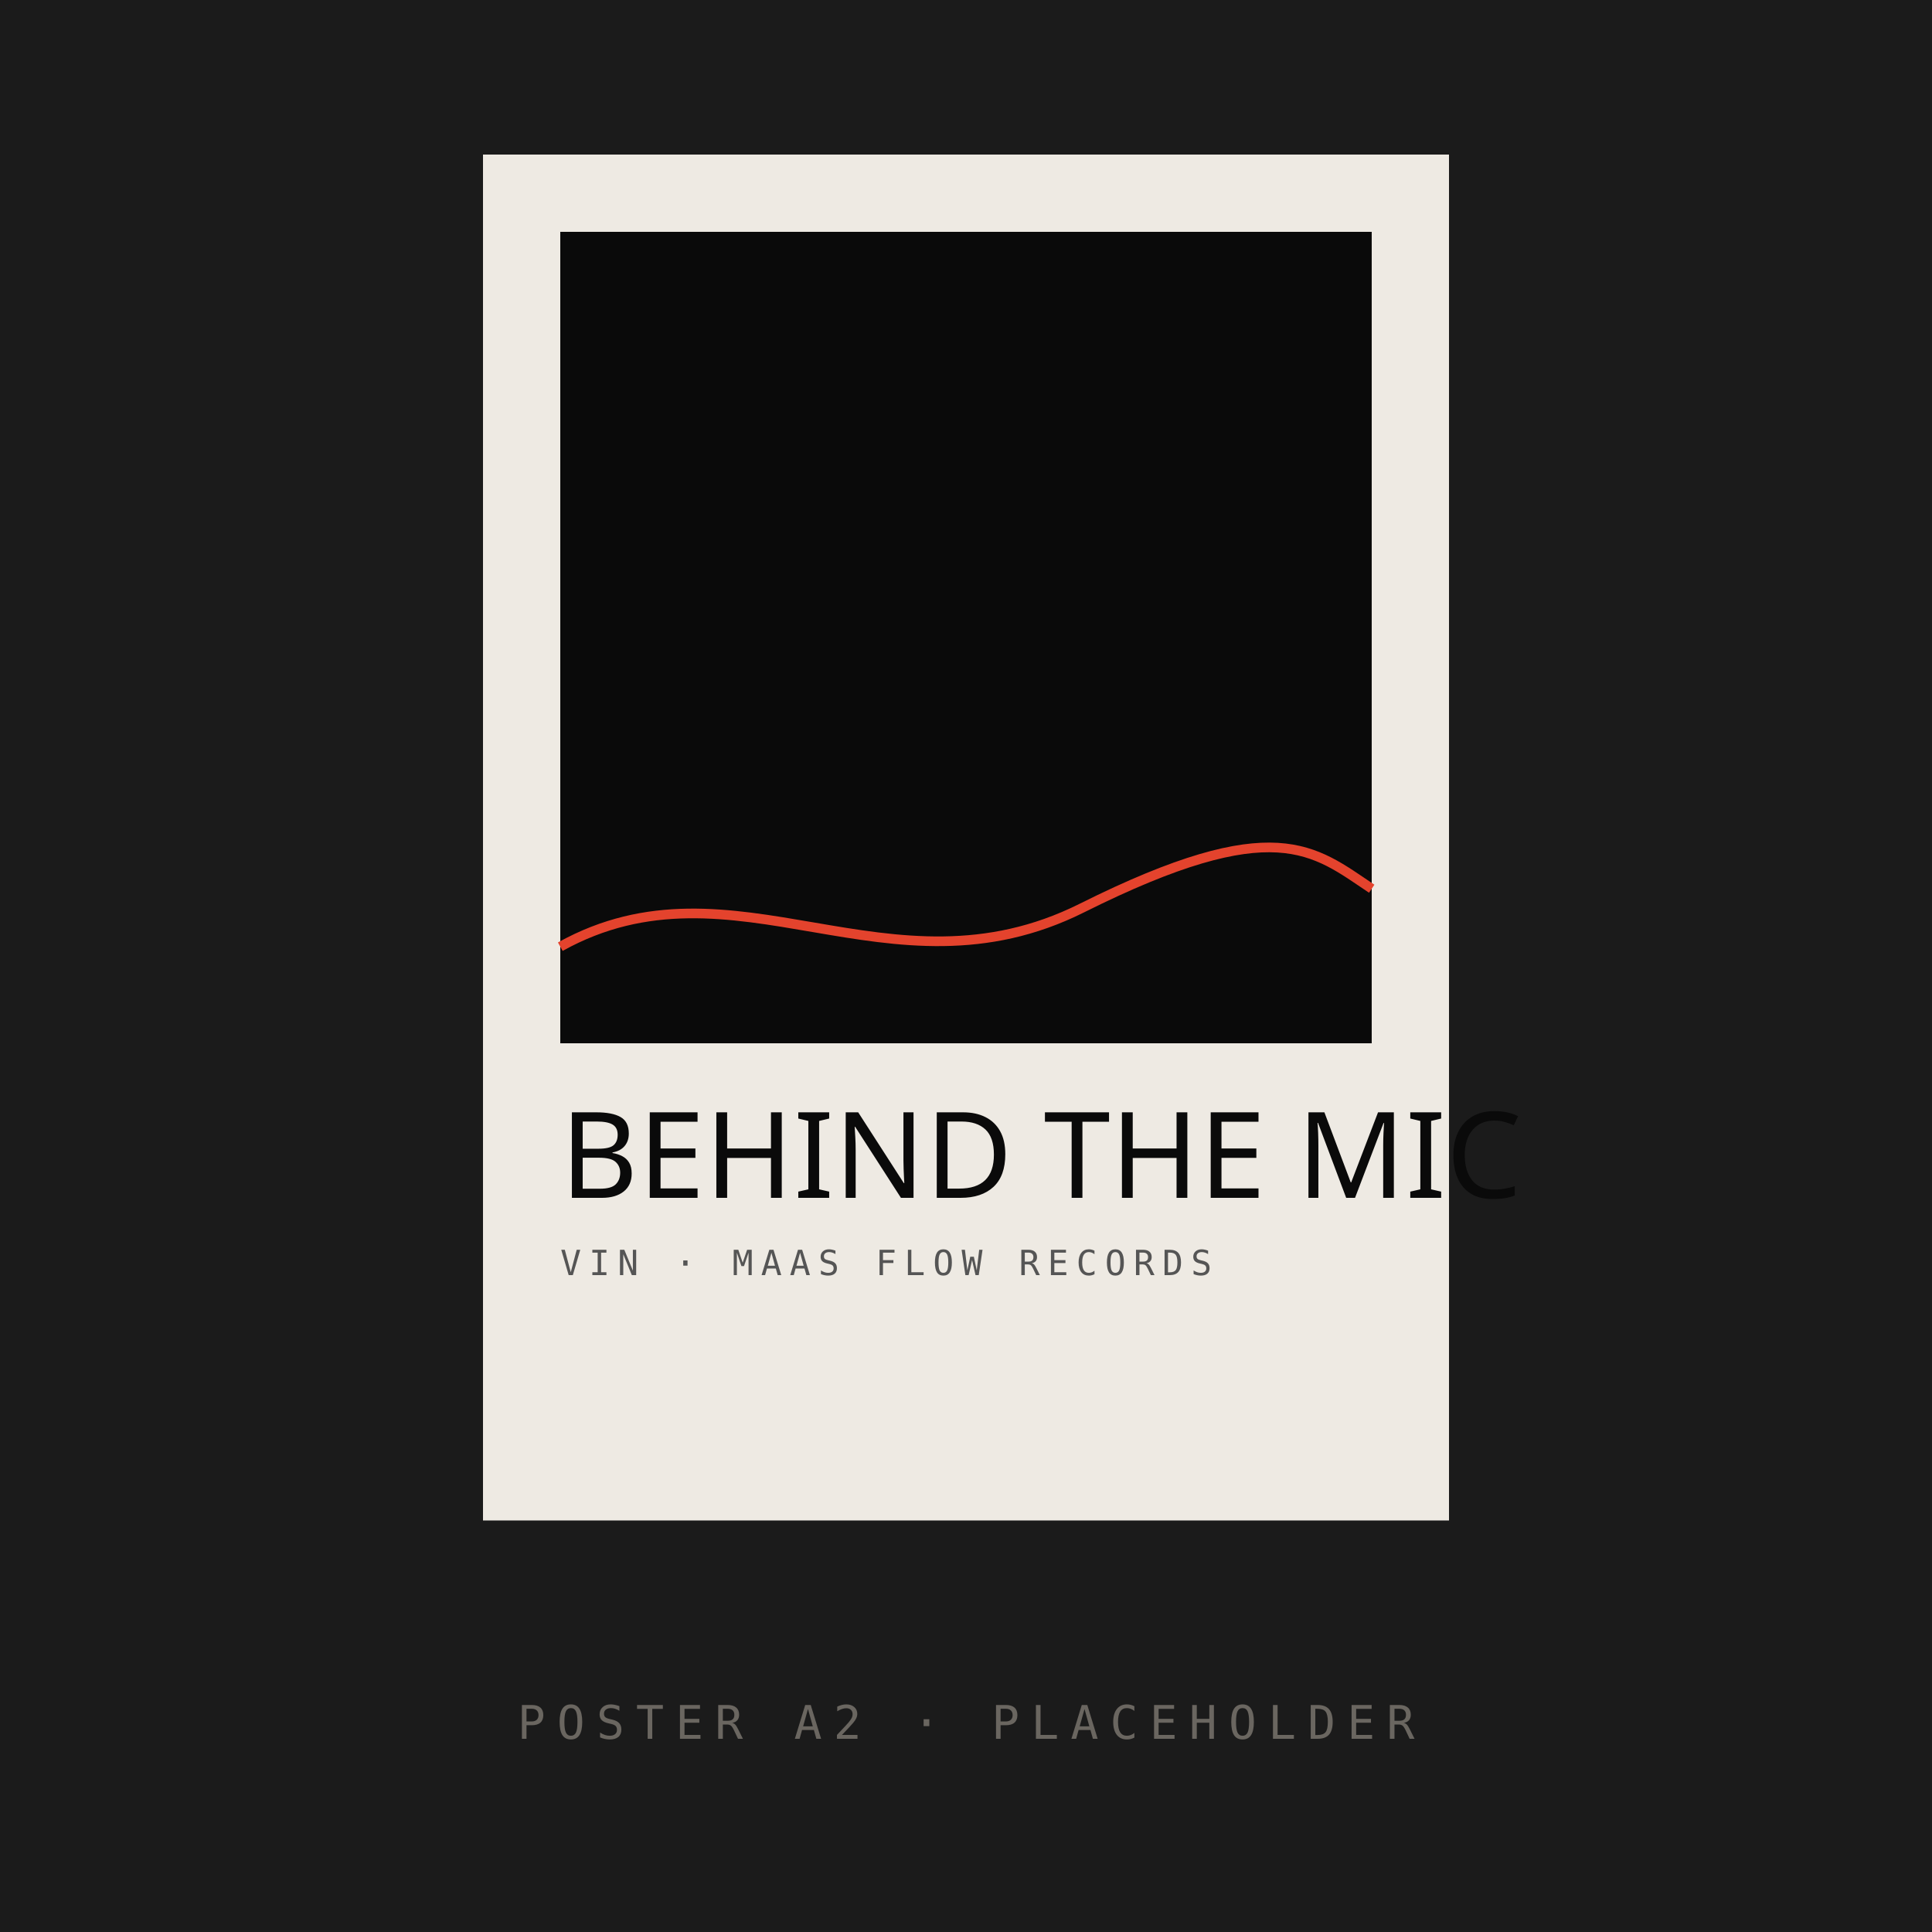
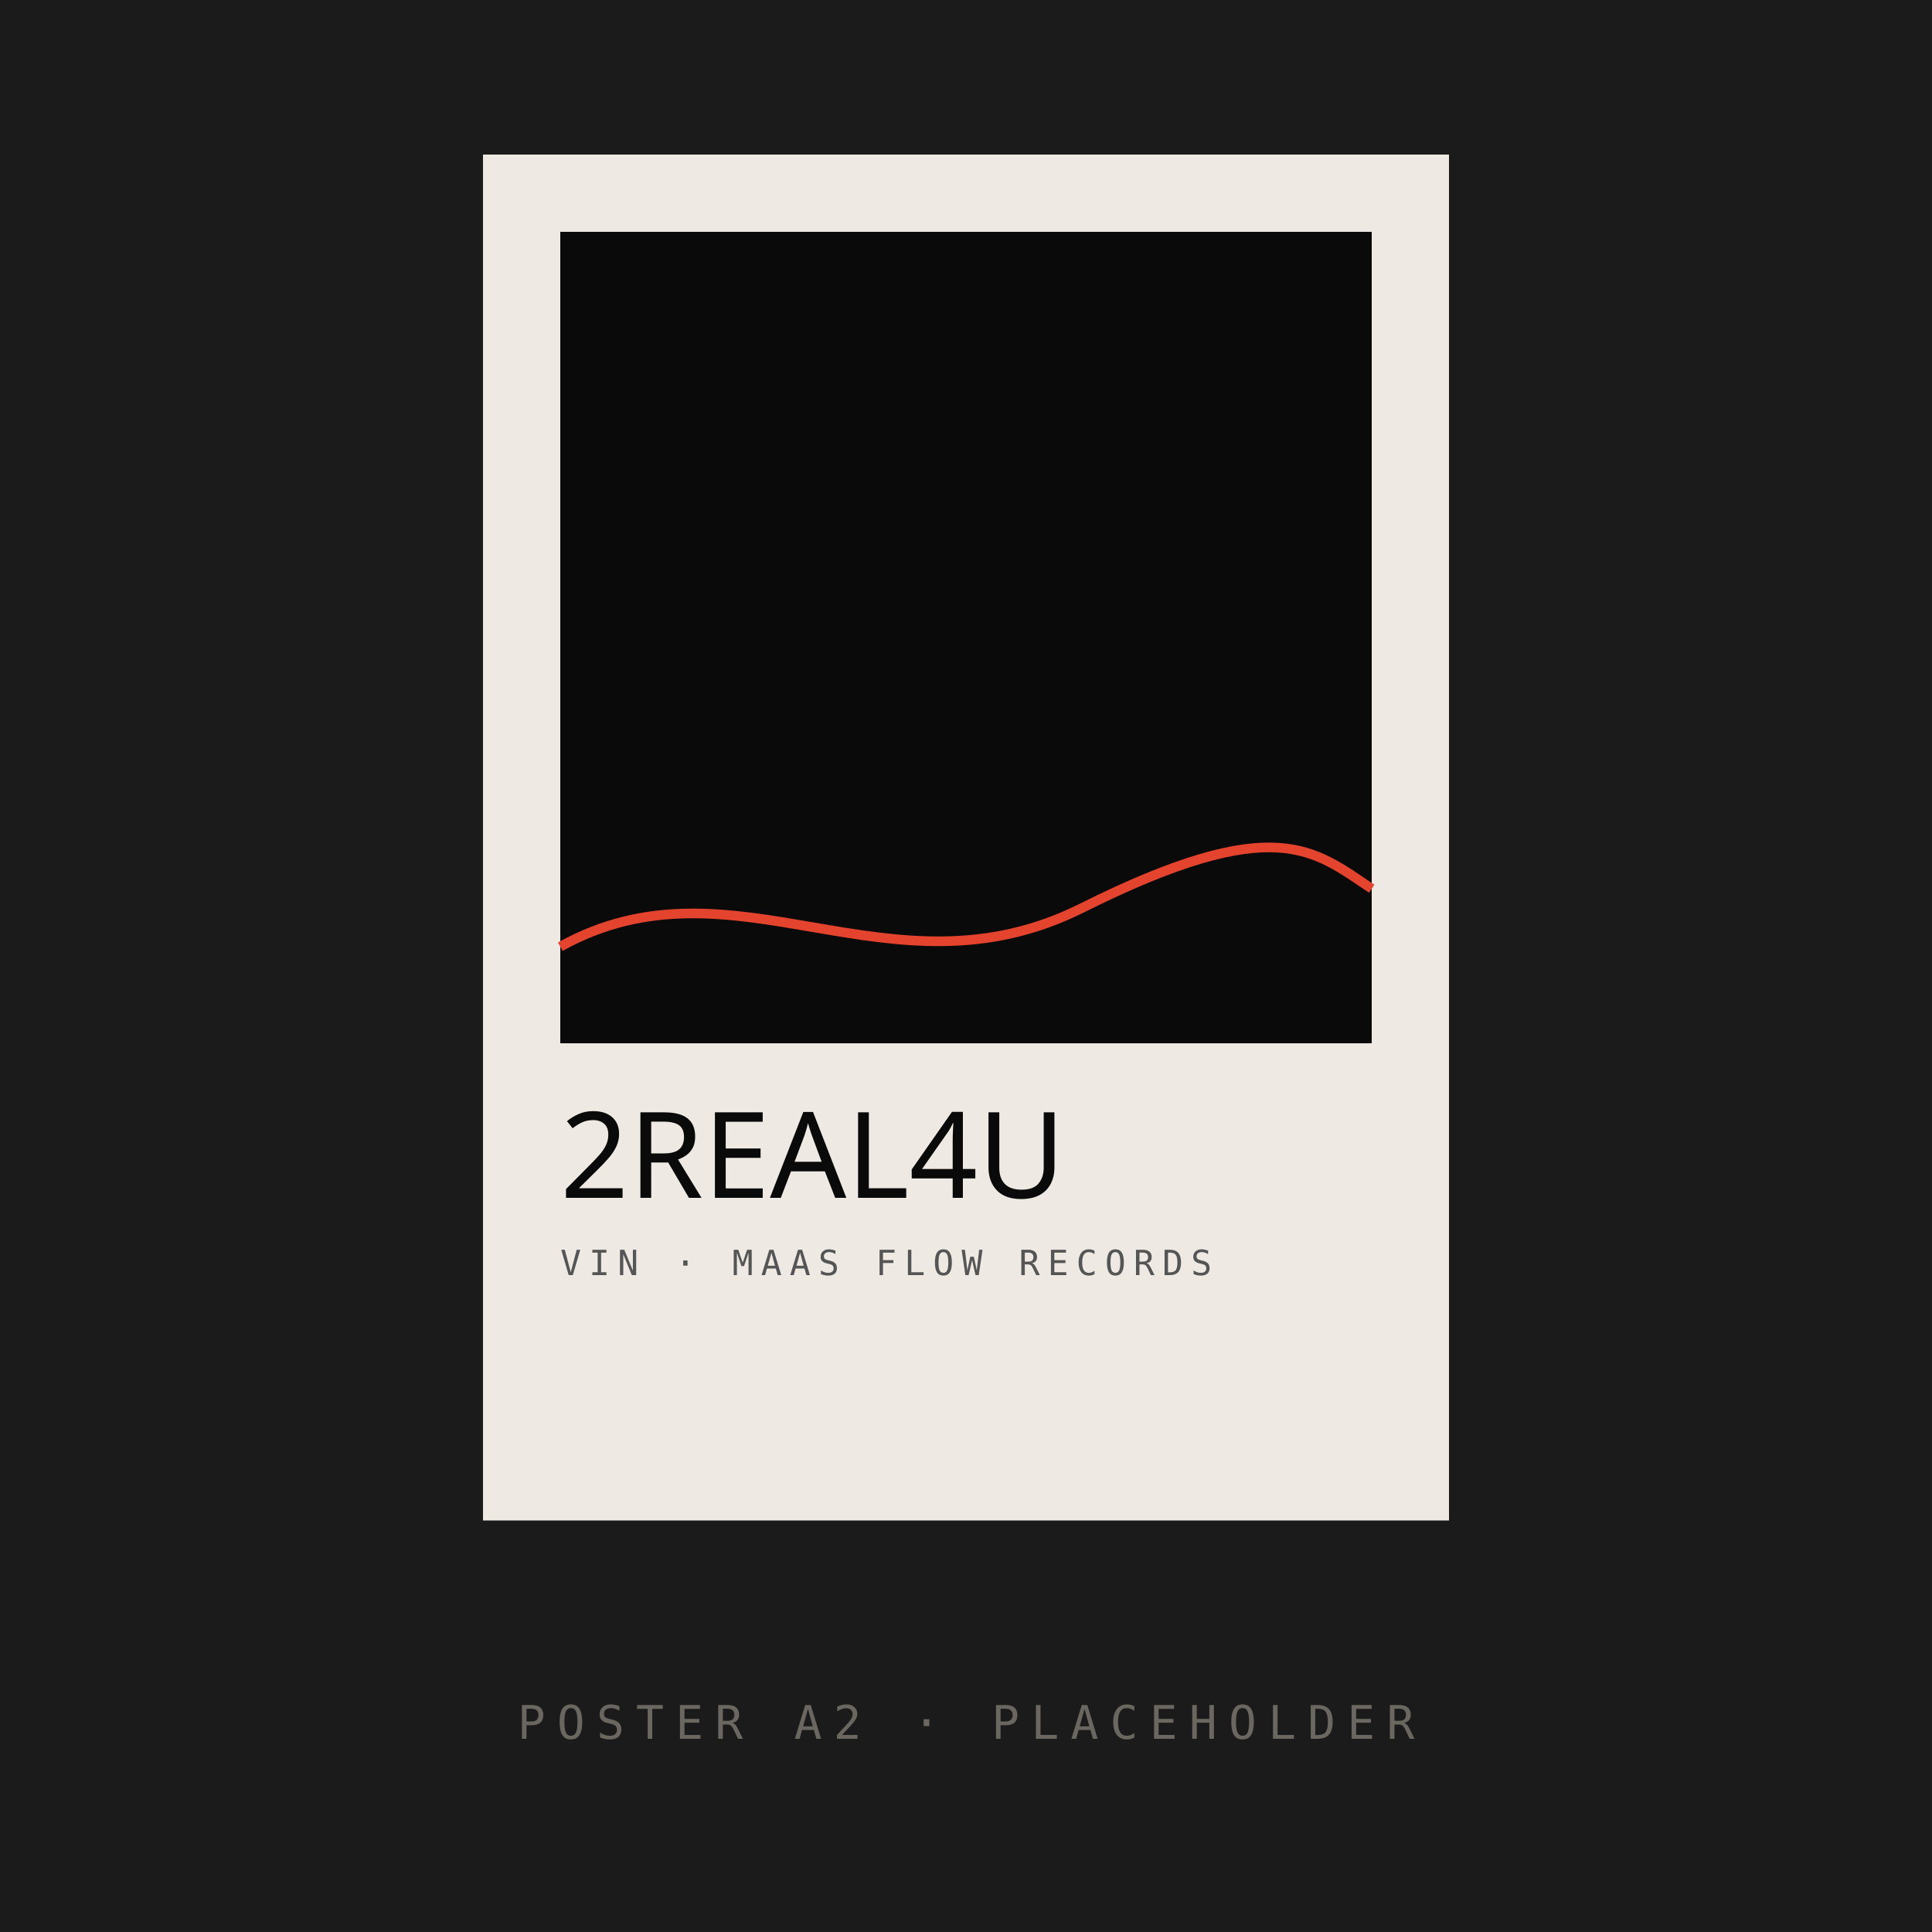
<svg xmlns="http://www.w3.org/2000/svg" viewBox="0 0 1000 1000">
  <rect width="1000" height="1000" fill="#1b1b1b" />
  <rect x="250" y="80" width="500" height="707" fill="#eeeae3" />
  <rect x="290" y="120" width="420" height="420" fill="#0a0a0a" />
  <path d="M290 490 C 380 440, 460 520, 560 470 S 680 440, 710 460" fill="none" stroke="#e4432d" stroke-width="5" />
-   <text x="290" y="620" fill="#0a0a0a" font-family="Impact,Arial Narrow,sans-serif" font-size="62">BEHIND THE MIC</text>
+   <text x="290" y="620" fill="#0a0a0a" font-family="Impact,Arial Narrow,sans-serif" font-size="62">2REAL4U</text>
  <text x="290" y="660" fill="#555" font-family="monospace" font-size="18" letter-spacing="4">VIN · MAAS FLOW RECORDS</text>
  <text x="500" y="900" text-anchor="middle" fill="#6a6660" font-family="monospace" font-size="24" letter-spacing="6">POSTER A2 · PLACEHOLDER</text>
</svg>
